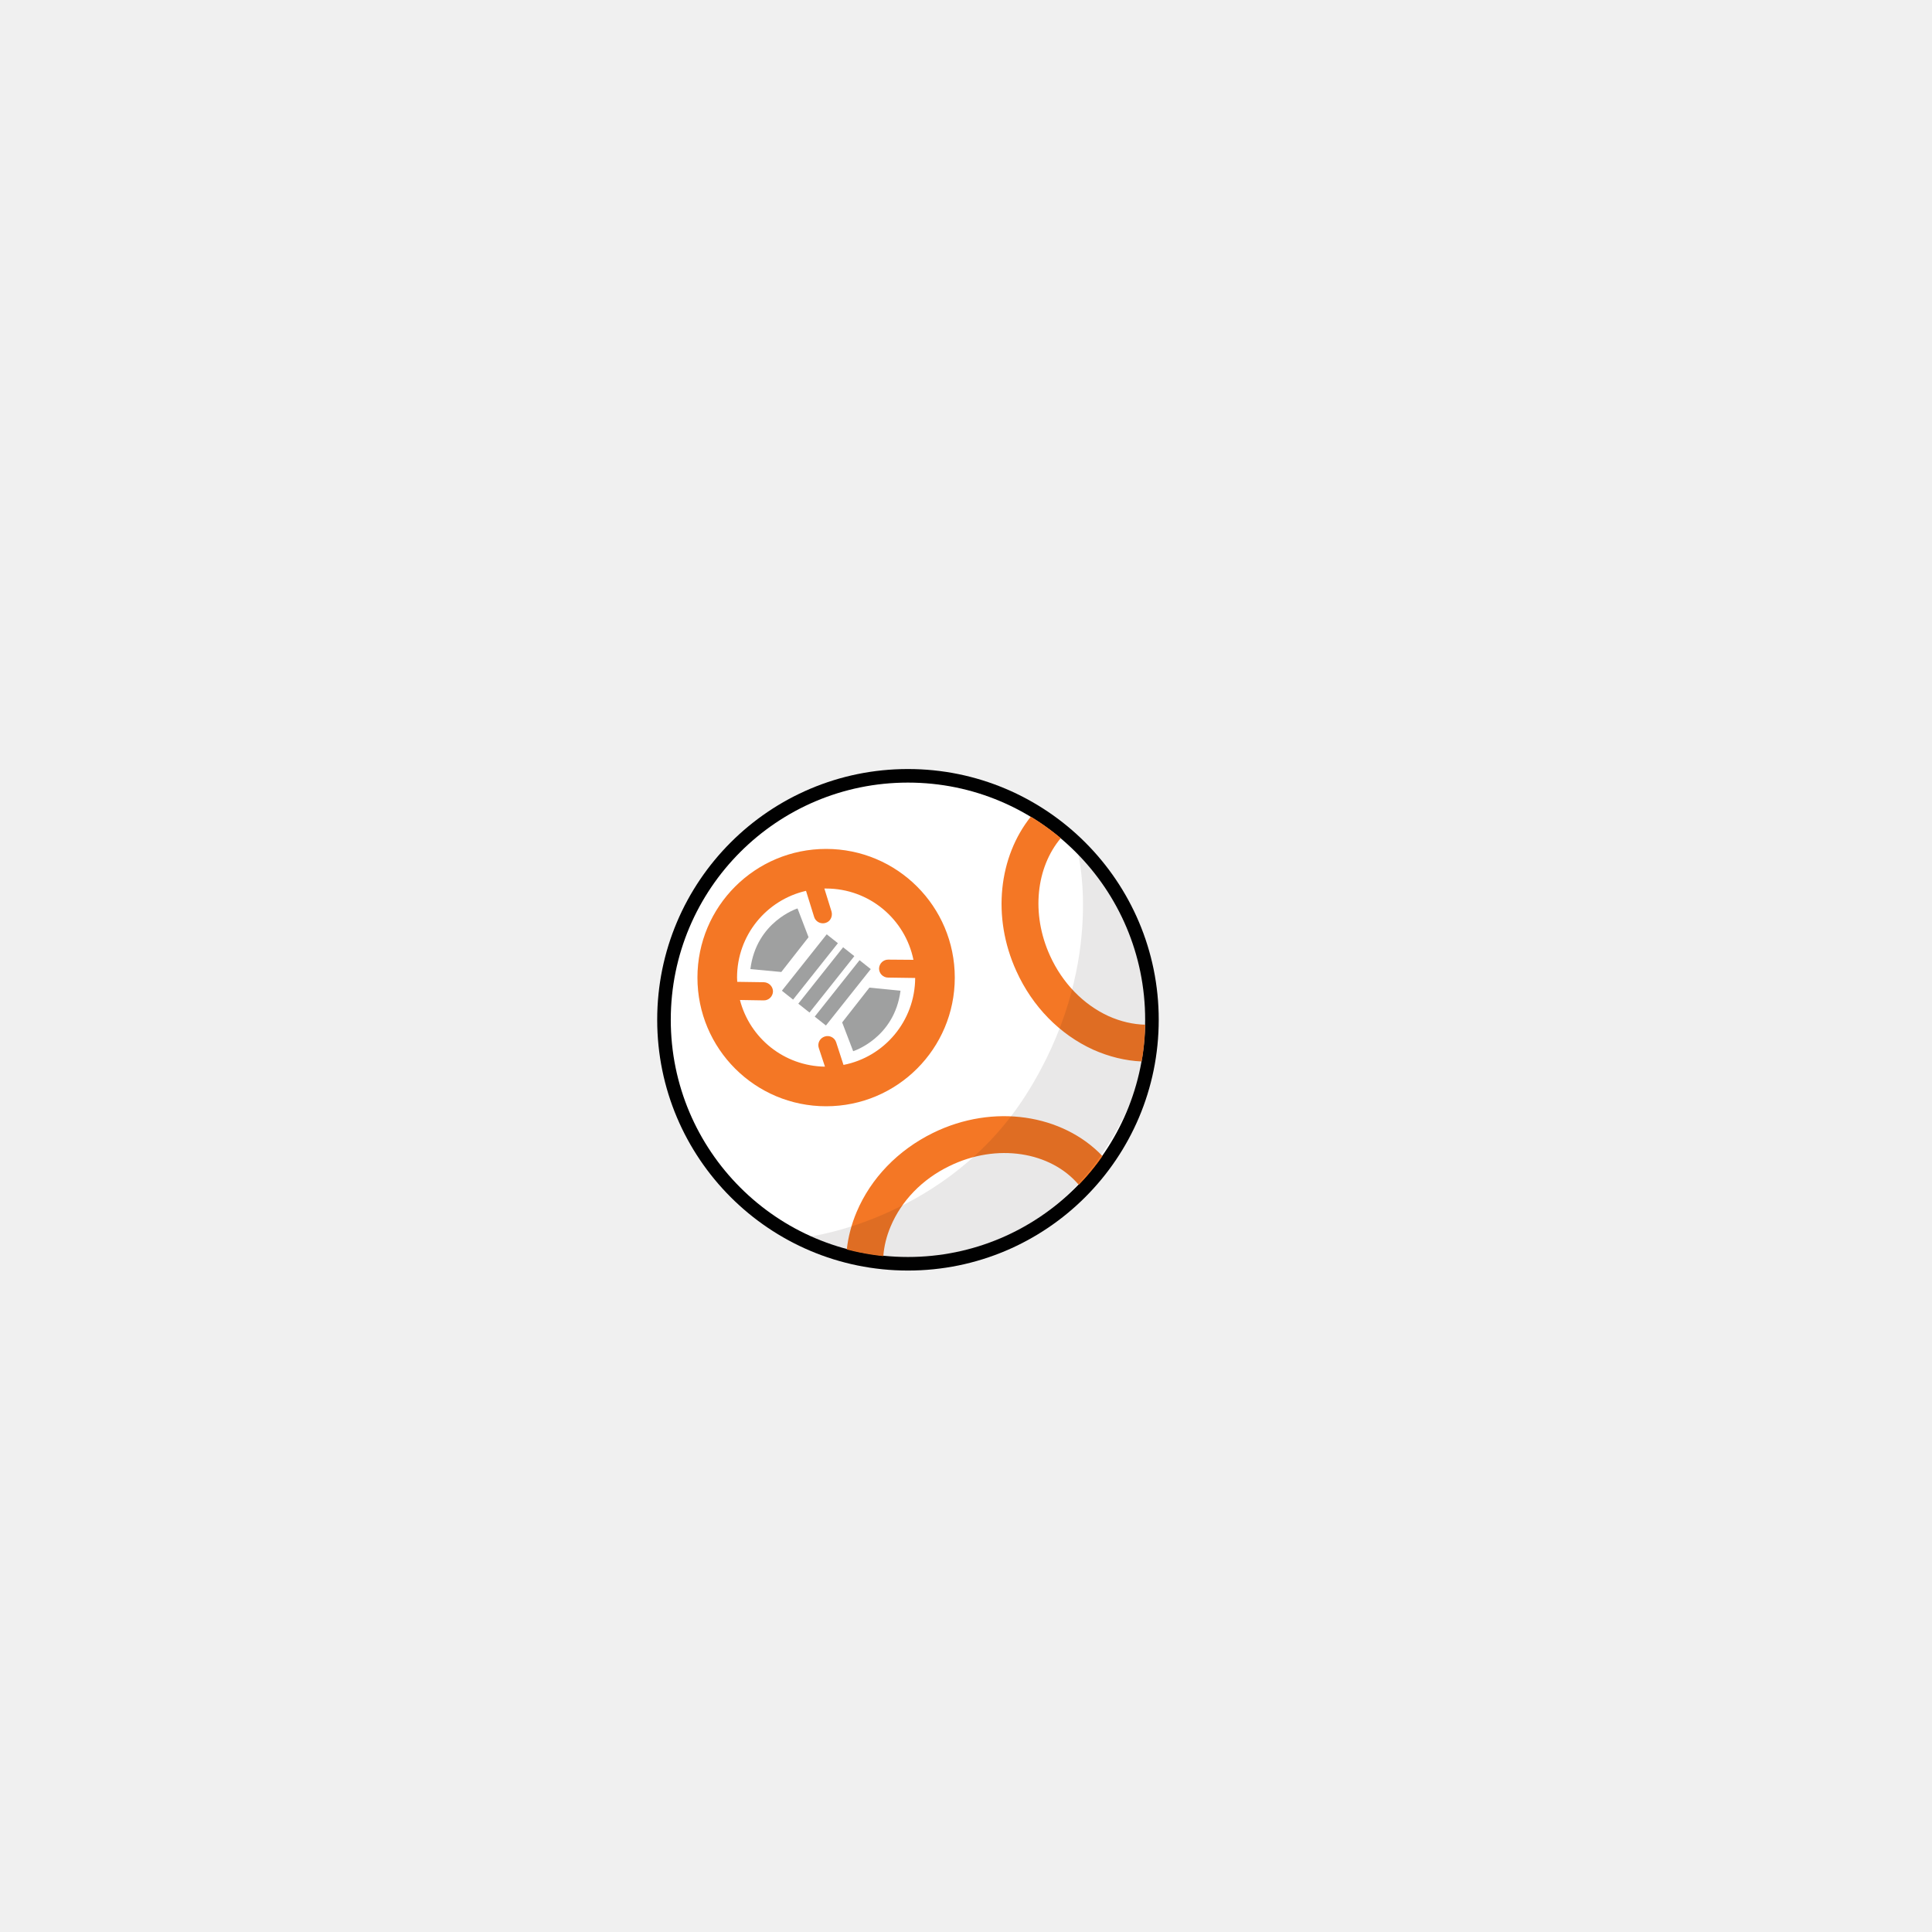
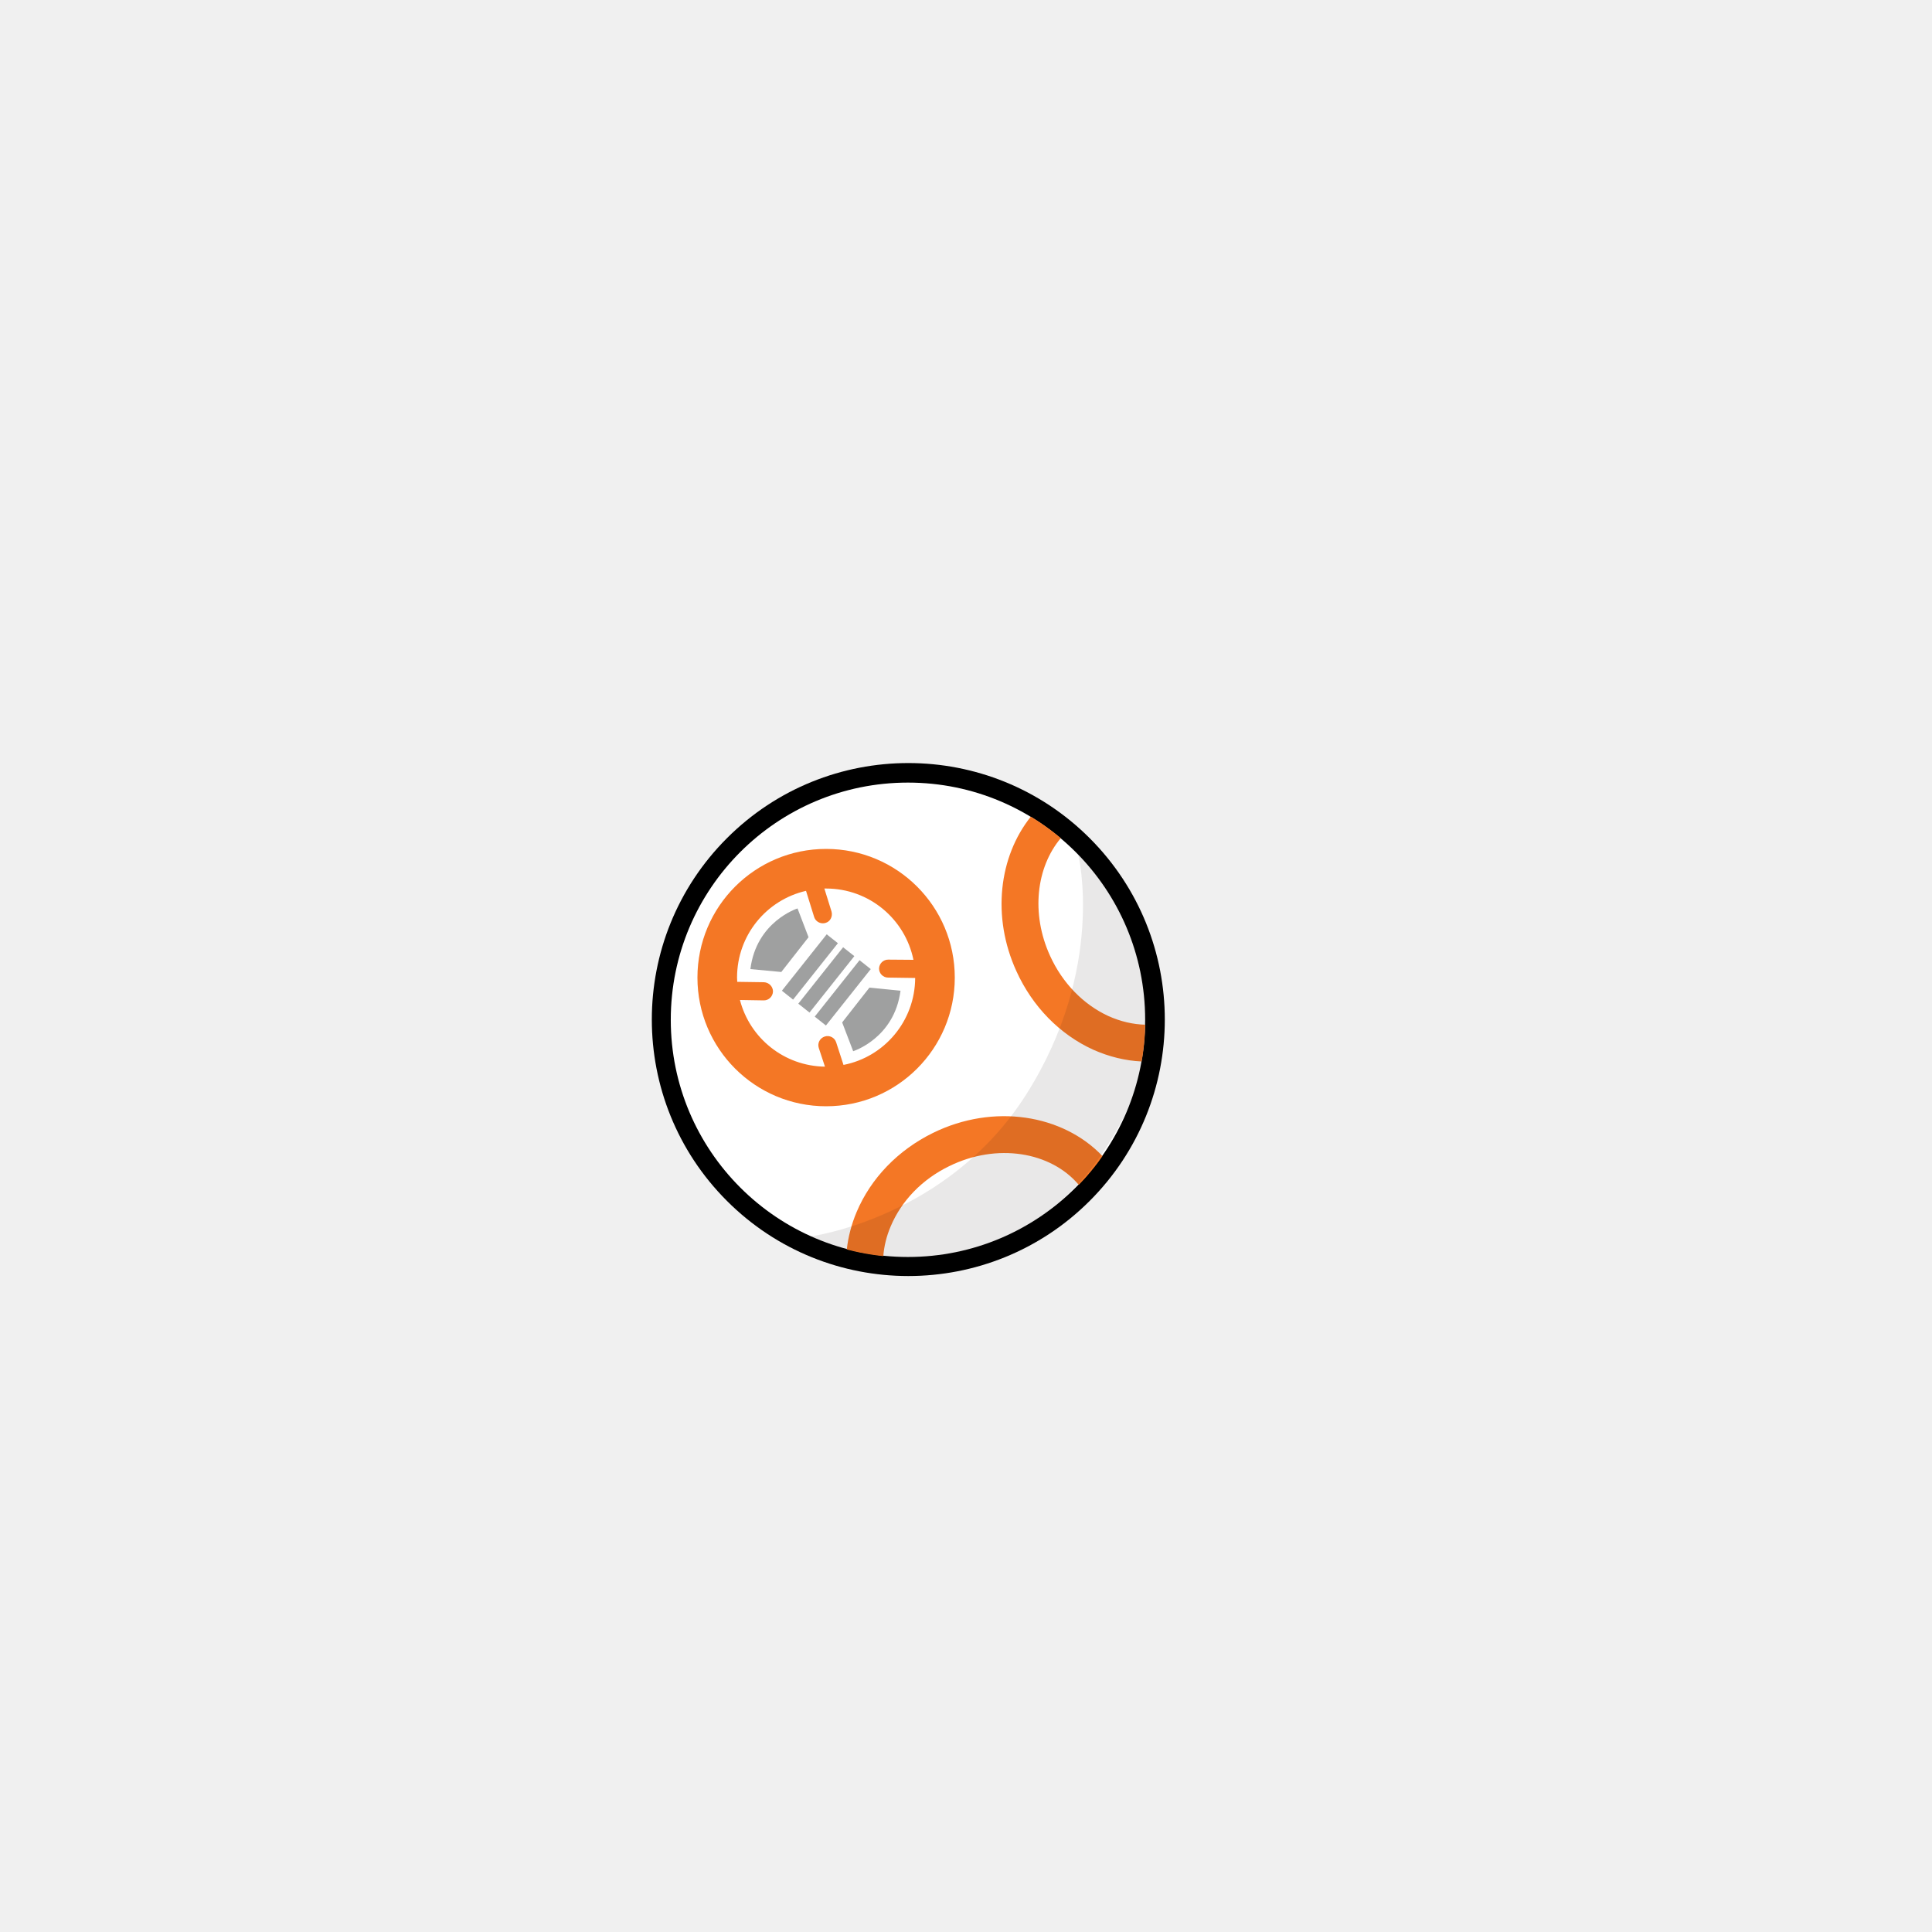
<svg xmlns="http://www.w3.org/2000/svg" version="1.1" id="wapuugotchi_svg__item" viewBox="0 0 1e3 1e3">
-   <circle cx="469.96" cy="527.84" r="122.77" style="fill-opacity:.997;fill-rule:evenodd;fill:#ffffff;paint-order:markers stroke fill;stop-color:#000000;stroke-linecap:round;stroke-linejoin:round;stroke-opacity:.993;stroke-width:14.049;stroke:#000000" />
-   <path d="m388.4 501.6 16 1.5 14.1-18-5.7-14.9s-21.3 6.7-24.4 31.4zm77.7 11.2-16.1-1.6-14.1 18 5.7 14.9s21.3-6.7 24.5-31.3zm-55.6 4.6-5.8-4.6 23.2-29.2 5.8 4.6zm8.5 6.7-5.8-4.6 23.2-29.2 5.8 4.6zm8.5 6.7-5.8-4.6 23.2-29.2 5.8 4.6z" fill="#9fa0a0" />
-   <path d="m549.04 433.85c-0.309-0.26-0.604-0.536-0.916-0.793-1.517-1.252-3.064-2.469-4.641-3.648-1.577-1.179-3.182-2.322-4.816-3.426-1.634-1.104-3.297-2.169-4.986-3.195-0.045-0.027-0.092-0.051-0.137-0.078-16.463 20.602-20.352 51.747-7.447 79.99 8.3 18.3 22.401 32.702 39.701 40.602 8.243 3.674 16.726 5.727 25.092 6.117 0.163-0.925 0.352-1.841 0.494-2.773 0.31-2.037 0.57-4.09 0.779-6.158s0.369-4.154 0.475-6.252c0.065-1.277 0.072-2.568 0.098-3.856-6.29-0.153-12.726-1.645-19.039-4.479-13-6-23.799-17.101-30.199-31.201-9.986-21.878-7.099-45.818 5.543-60.85zm21.594 164.52c-20.581-21.572-56.348-27.37-87.736-11.967-18.1 8.9-32.1 23.4-39.5 40.9-2.703 6.401-4.37 12.913-5.096 19.389 0.293 0.078 0.579 0.173 0.873 0.248 1.964 0.504 3.947 0.963 5.947 1.371 2.001 0.408 4.018 0.768 6.053 1.078 1.99 0.303 3.997 0.555 6.018 0.762 0.408-5.107 1.647-10.273 3.805-15.348 5.6-13.3 16.301-24.401 30.301-31.201 24.647-12.106 52.541-7.512 67.064 9.66 0.856-0.887 1.722-1.764 2.551-2.676 1.321-1.454 2.608-2.94 3.859-4.457s2.466-3.064 3.644-4.641c0.763-1.021 1.485-2.074 2.217-3.119zm-143.04-158.97c-36.8 0-66.6 29.8-66.6 66.6s29.8 66.6 66.6 66.6 66.6-29.8 66.6-66.6-29.8-66.6-66.6-66.6zm-0.9 20.5h0.9c22.3 0 40.901 15.8 45.201 36.9l-13-0.102h-0.102c-2.5 0-4.599 2.002-4.699 4.602 0 2.6 2.099 4.699 4.699 4.699l14 0.199c-0.1 22.3-16 40.9-37.1 45l-3.799-11.699c-0.8-2.5-3.5-3.8-5.9-3-2.5 0.8-3.9 3.4-3.1 5.9l3.199 9.699c-21.2-0.3-38.9-14.8-44-34.5l12.301 0.201h0.1c2.5 0 4.599-2.002 4.699-4.602 0-2.6-2.099-4.699-4.699-4.799l-13.801-0.201c-0.067-0.733-0.1-1.466-0.1-2.199 0-21.9 15.199-40.2 35.699-44.9l4.201 13.5c0.6 2 2.5 3.301 4.5 3.301 0.467 0 0.934-0.068 1.4-0.201 2.5-0.7 3.8-3.398 3.1-5.898z" style="fill:#f47725" />
-   <path d="m558.1 442.3s14.5 58.9-27 124.3c-40.8 64.2-111.8 73.4-111.8 73.4s28.7 14.3 61.8 10.4c0 0 51.9-1.2 86.6-49.4 34.4-47.9 26.6-81.4 22.4-98.9-7.7-36.7-32-59.8-32-59.8z" fill="#231815" opacity=".1" />
-   <animateTransform attributeName="transform" attributeType="XML" dur="10s" repeatCount="indefinite" type="rotate" />
+   <g class="Ball--group">
+     <circle transform="rotate(-45)" cx="-40.709" cy="705.59" r="132.76" style="paint-order:stroke fill markers;stroke-width:0" />
+     <circle cx="469.96" cy="527.84" r="122.77" fill="#ffffff" fill-opacity=".997" fill-rule="evenodd" stroke="#000000" stroke-linecap="round" stroke-linejoin="round" stroke-opacity=".993" stroke-width="14.049" style="fill-opacity:.997;fill:#ffffff;stroke-width:0" />
+     <path d="m388.4 501.6 16 1.5 14.1-18-5.7-14.9s-21.3 6.7-24.4 31.4zm77.7 11.2-16.1-1.6-14.1 18 5.7 14.9s21.3-6.7 24.5-31.3zm-55.6 4.6-5.8-4.6 23.2-29.2 5.8 4.6zm8.5 6.7-5.8-4.6 23.2-29.2 5.8 4.6zm8.5 6.7-5.8-4.6 23.2-29.2 5.8 4.6z" fill="#9fa0a0" />
+     <path d="M549.04 433.85c-.309-.26-.604-.536-.916-.793a123.174 123.174 0 0 0-9.457-7.074 122.92 122.92 0 0 0-4.986-3.195c-.045-.028-.092-.051-.137-.079-16.463 20.602-20.352 51.747-7.447 79.99 8.3 18.3 22.4 32.702 39.7 40.602 8.244 3.674 16.727 5.727 25.093 6.118.162-.925.352-1.842.494-2.774a123.6 123.6 0 0 0 1.254-12.41c.064-1.277.072-2.568.097-3.855-6.29-.153-12.726-1.646-19.039-4.479-13-6-23.799-17.101-30.199-31.201-9.986-21.878-7.098-45.818 5.543-60.85zm21.594 164.52c-20.581-21.572-56.348-27.37-87.736-11.967-18.1 8.9-32.1 23.4-39.5 40.9-2.703 6.4-4.37 12.913-5.096 19.389.293.078.58.173.873.248a122.28 122.28 0 0 0 12 2.45c1.99.303 3.998.554 6.018.761.408-5.107 1.647-10.273 3.805-15.348 5.6-13.3 16.3-24.401 30.3-31.201 24.648-12.106 52.542-7.512 67.065 9.66.855-.887 1.722-1.763 2.55-2.676a123.303 123.303 0 0 0 7.504-9.097c.763-1.021 1.485-2.074 2.217-3.12zM427.594 439.4c-36.8 0-66.6 29.8-66.6 66.6s29.8 66.6 66.6 66.6 66.6-29.8 66.6-66.6-29.8-66.6-66.6-66.6zm-.9 20.5h.9c22.3 0 40.901 15.8 45.201 36.9l-13-.102h-.102c-2.5 0-4.599 2.002-4.699 4.602 0 2.6 2.1 4.7 4.7 4.7l14 .198c-.1 22.3-16 40.9-37.1 45l-3.8-11.699c-.8-2.5-3.5-3.8-5.9-3-2.5.8-3.9 3.4-3.1 5.9l3.2 9.7c-21.2-.3-38.9-14.8-44-34.5l12.3.201h.1c2.5 0 4.6-2.001 4.7-4.601 0-2.6-2.1-4.7-4.7-4.8l-13.8-.2c-.067-.734-.1-1.466-.1-2.2 0-21.9 15.199-40.2 35.699-44.9l4.201 13.5c.6 2 2.5 3.301 4.5 3.301a5.12 5.12 0 0 0 1.4-.2c2.5-.7 3.8-3.4 3.1-5.9z" fill="#f47725" />
+     <path d="M558.1 442.3s14.5 58.9-27 124.3C490.3 630.8 419.3 640 419.3 640s28.7 14.3 61.8 10.4c0 0 51.9-1.2 86.6-49.4 34.4-47.9 26.6-81.4 22.4-98.9-7.7-36.7-32-59.8-32-59.8z" fill="#231815" opacity=".1" />
+   </g>
</svg>
